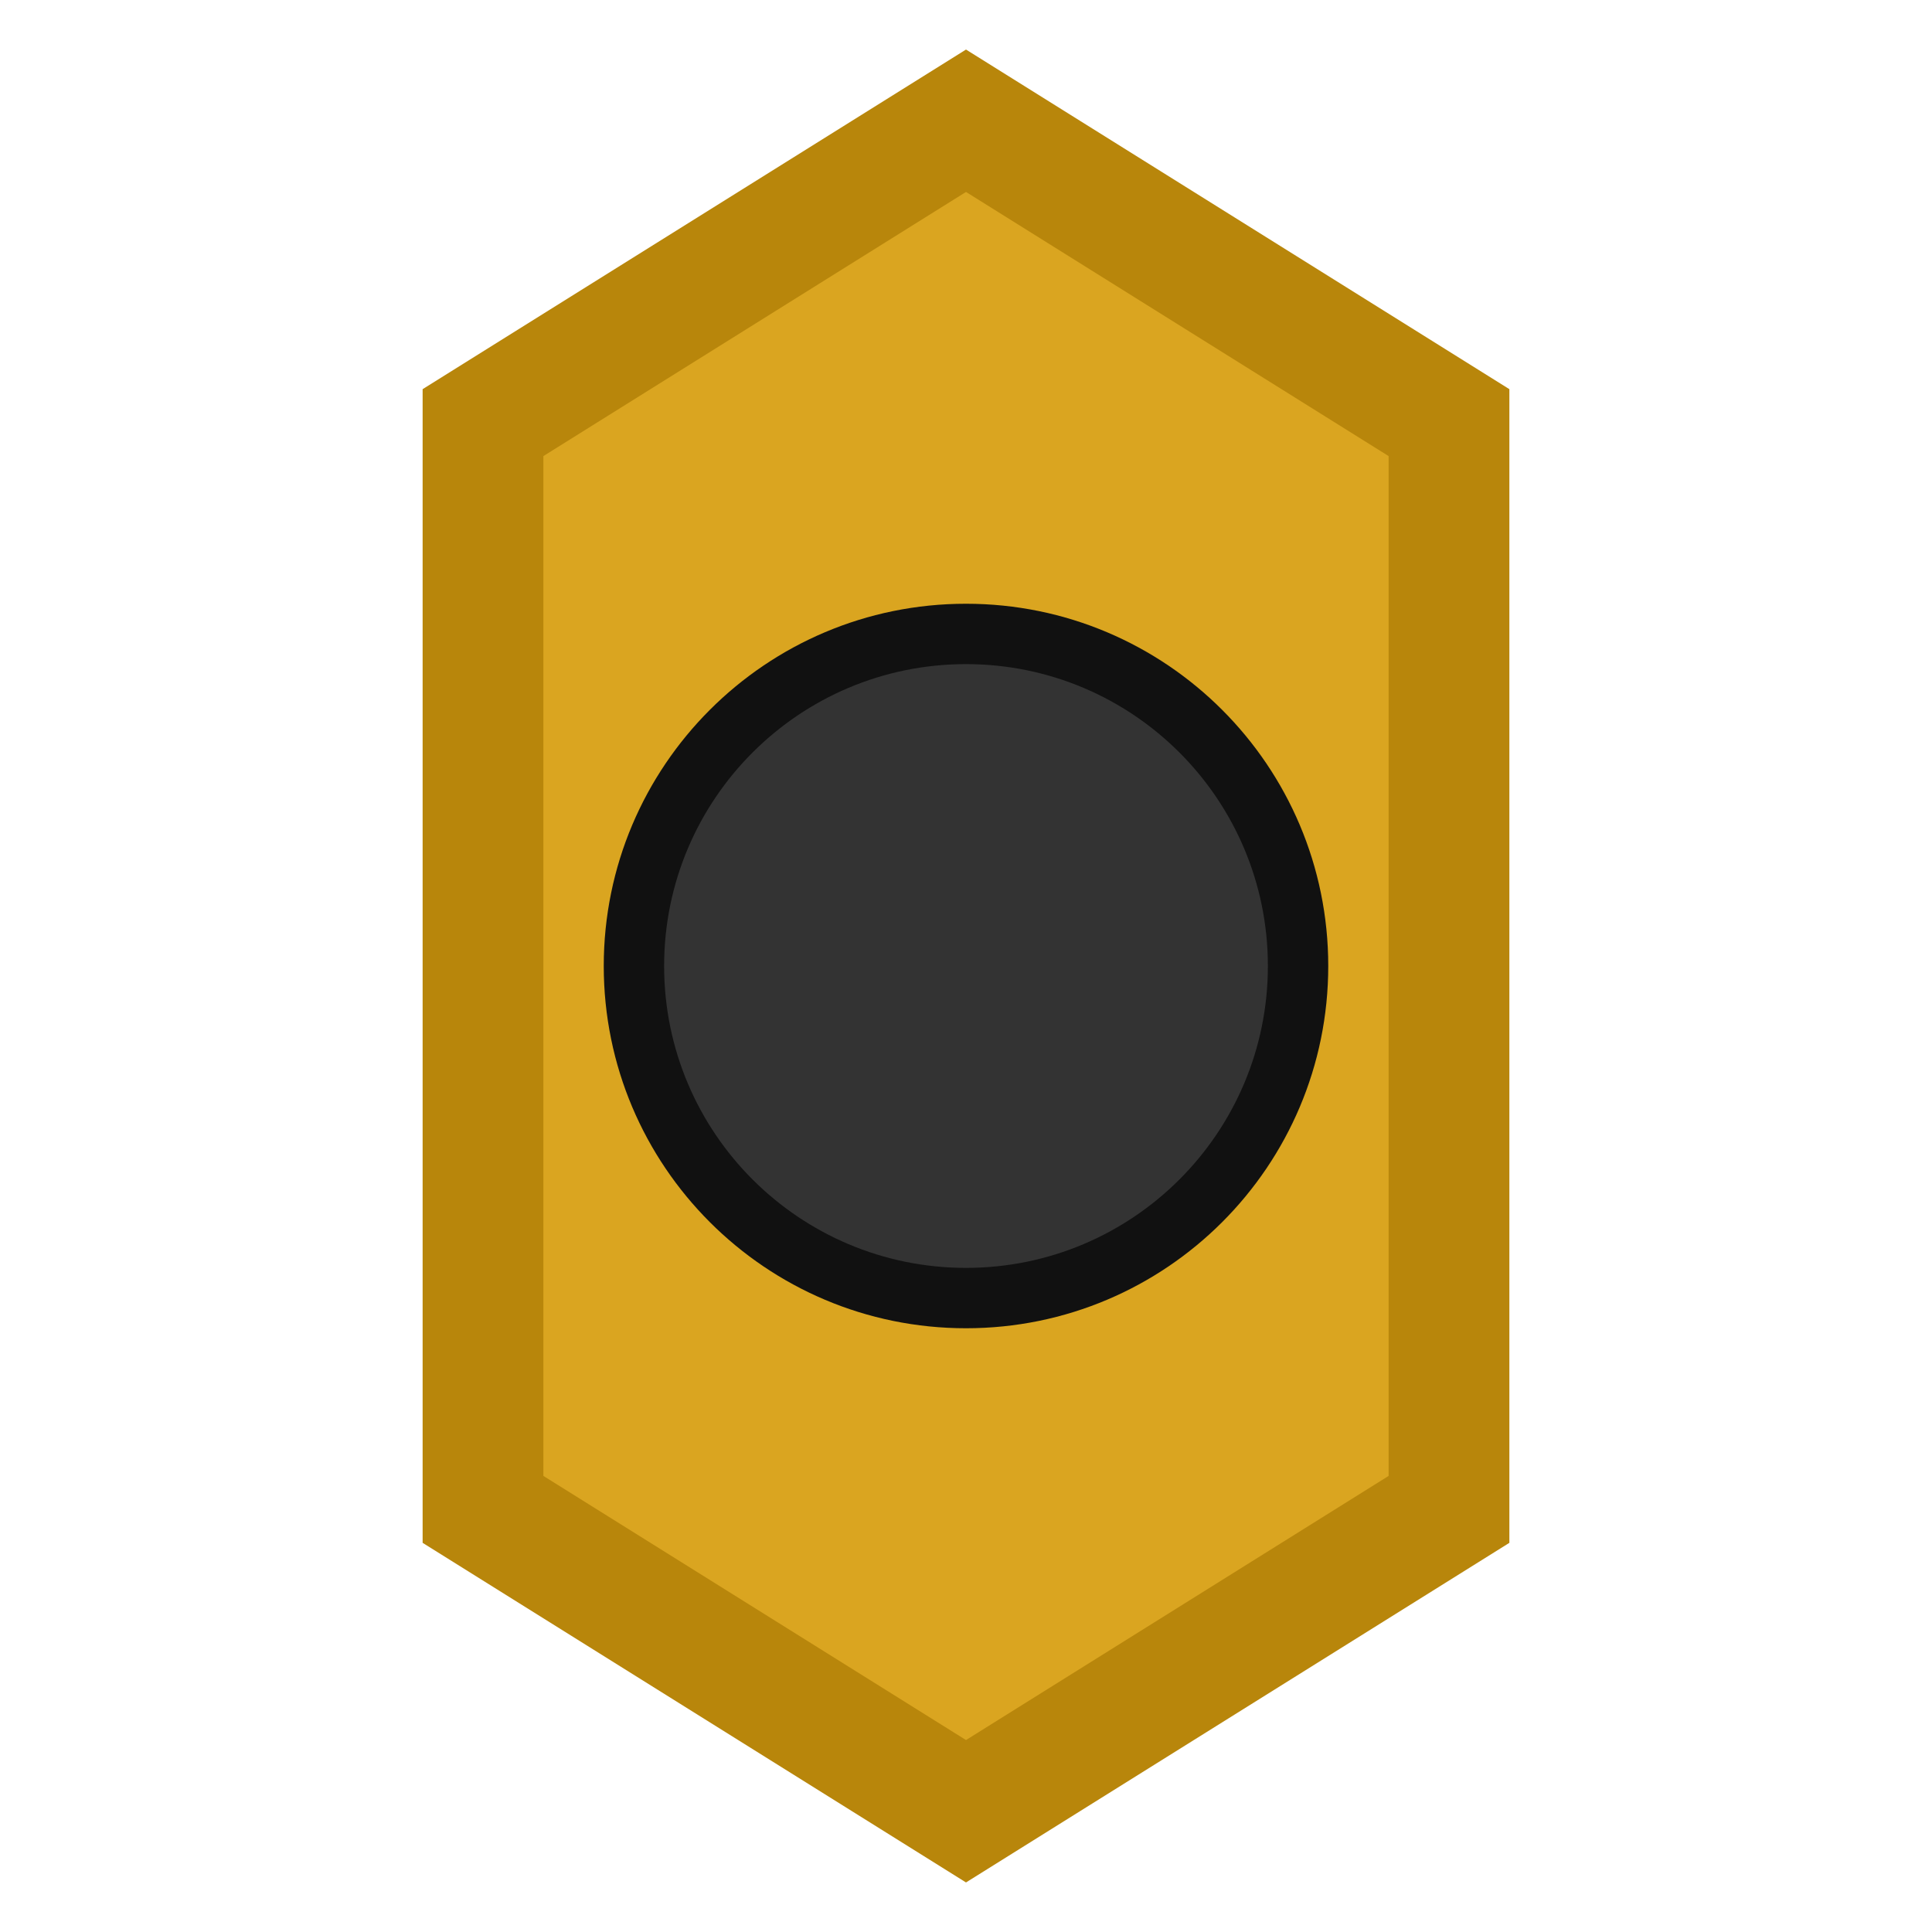
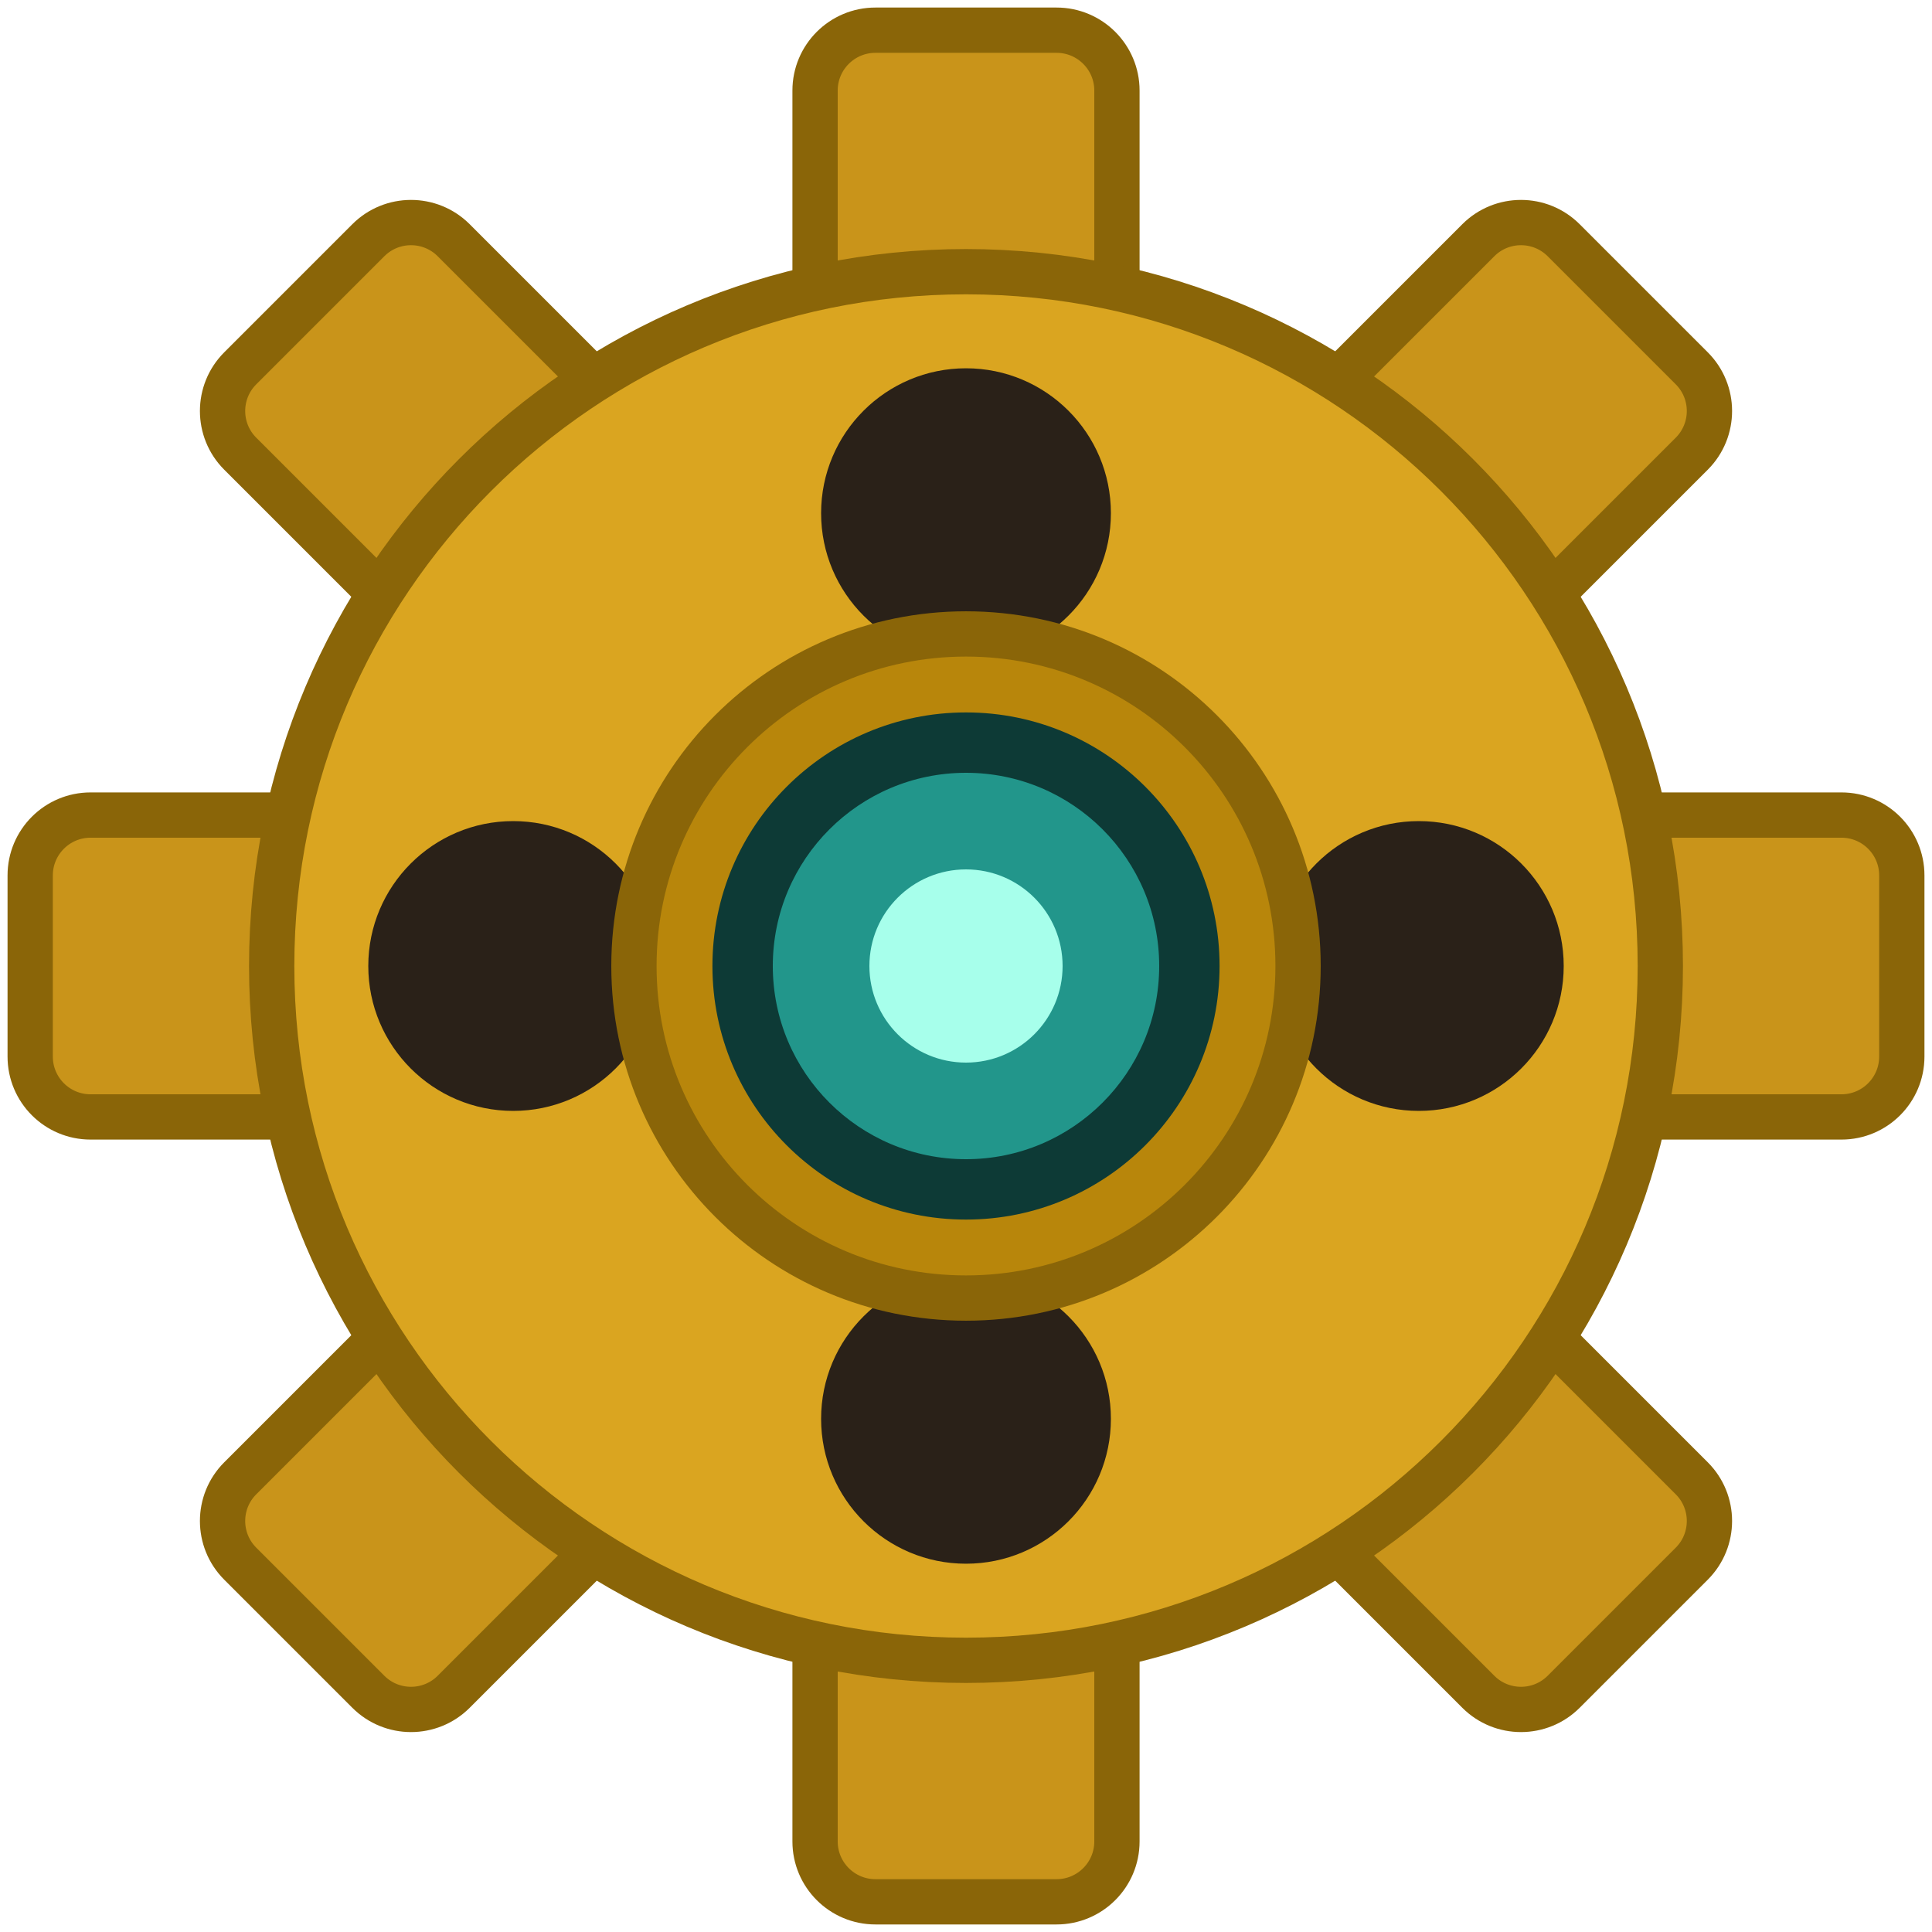
<svg xmlns="http://www.w3.org/2000/svg" width="32" height="32" viewBox="0 0 32 32">
-   <polygon points="16,2 24,7 24,25 16,30 8,25 8,7" fill="#daa520" stroke="#b8860b" stroke-width="2" />
-   <circle cx="16" cy="16" r="6" fill="#111111" />
-   <circle cx="16" cy="16" r="5" fill="#333333" />
+   <g stroke="#8a6508" stroke-width="0.75">
+     <g fill="#c9941a">
+       <rect x="13.5" y="0.5" width="5" height="5" rx="1" />
+       <rect x="13.5" y="26.5" width="5" height="5" rx="1" />
+       <rect x="0.5" y="13.5" width="5" height="5" rx="1" />
+       <rect x="26.5" y="13.5" width="5" height="5" rx="1" />
+       <g transform="rotate(45 16 16)">
+         <rect x="13.5" y="0.5" width="5" height="5" rx="1" />
+         <rect x="13.5" y="26.5" width="5" height="5" rx="1" />
+         <rect x="0.5" y="13.5" width="5" height="5" rx="1" />
+         <rect x="26.5" y="13.5" width="5" height="5" rx="1" />
+       </g>
+     </g>
+     <circle cx="16" cy="16" r="11.5" fill="#daa520" />
+     <g fill="#2a2118" stroke="none">
+       <circle cx="16" cy="8.5" r="2.4" />
+       <circle cx="16" cy="23.5" r="2.4" />
+       <circle cx="8.5" cy="16" r="2.4" />
+       <circle cx="23.5" cy="16" r="2.4" />
+     </g>
+     <circle cx="16" cy="16" r="5.5" fill="#b8860b" />
+   </g>
+   <circle cx="16" cy="16" r="4.2" fill="#0d3a36" />
+   <circle cx="16" cy="16" r="3.2" fill="#26a69a" opacity="0.85" />
+   <circle cx="16" cy="16" r="1.6" fill="#a7ffeb" />
</svg>
